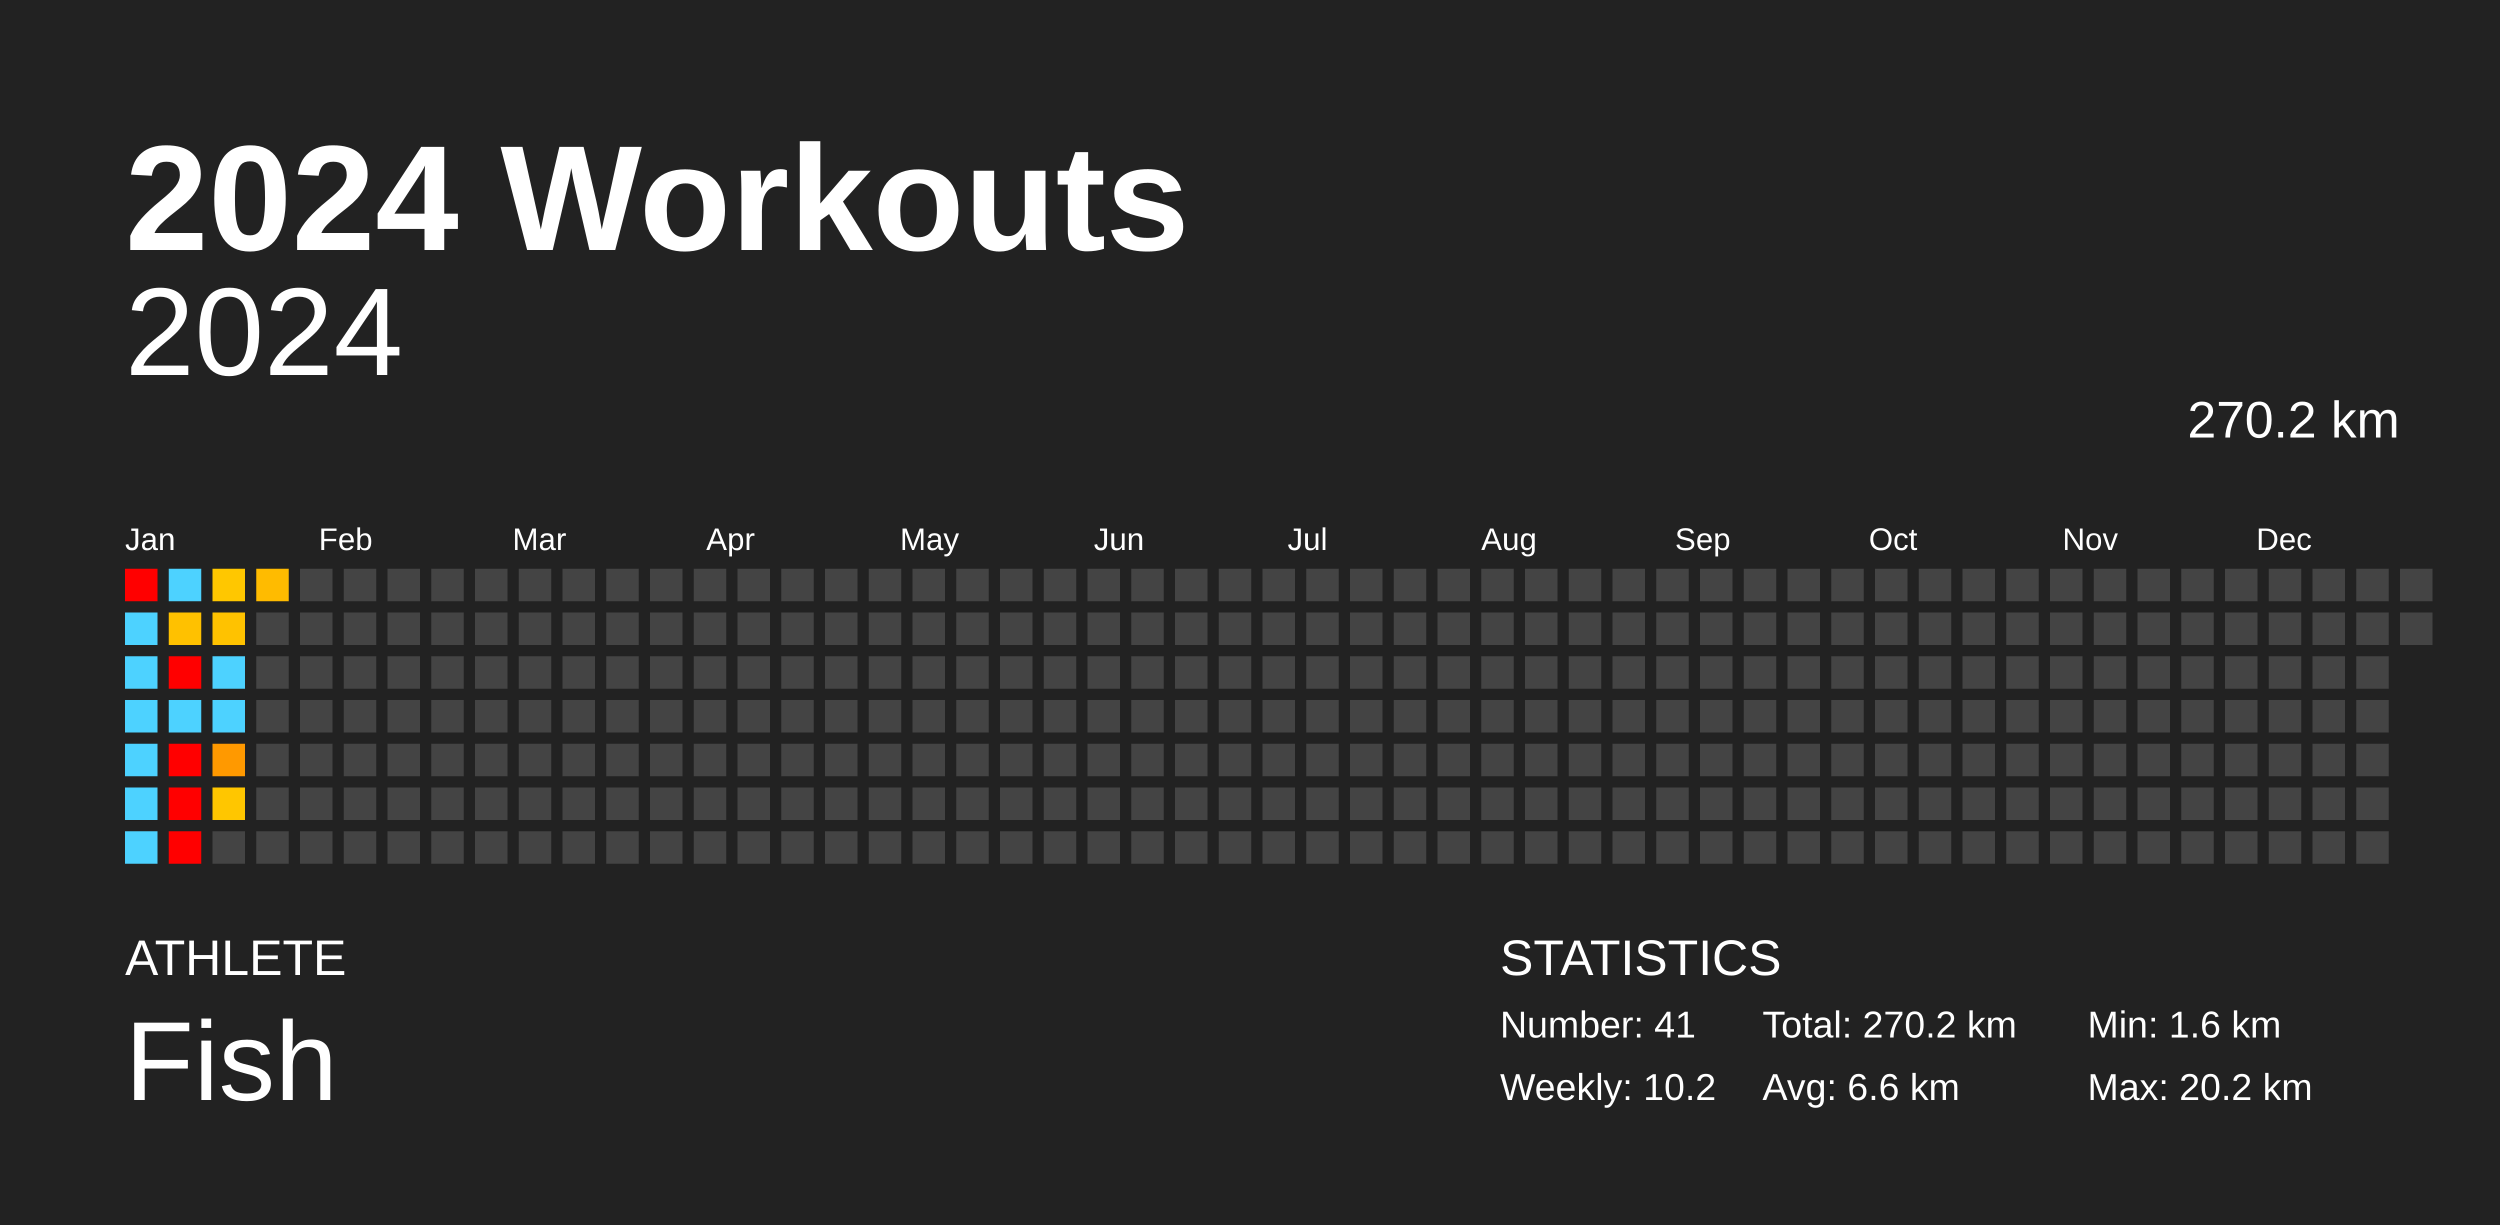
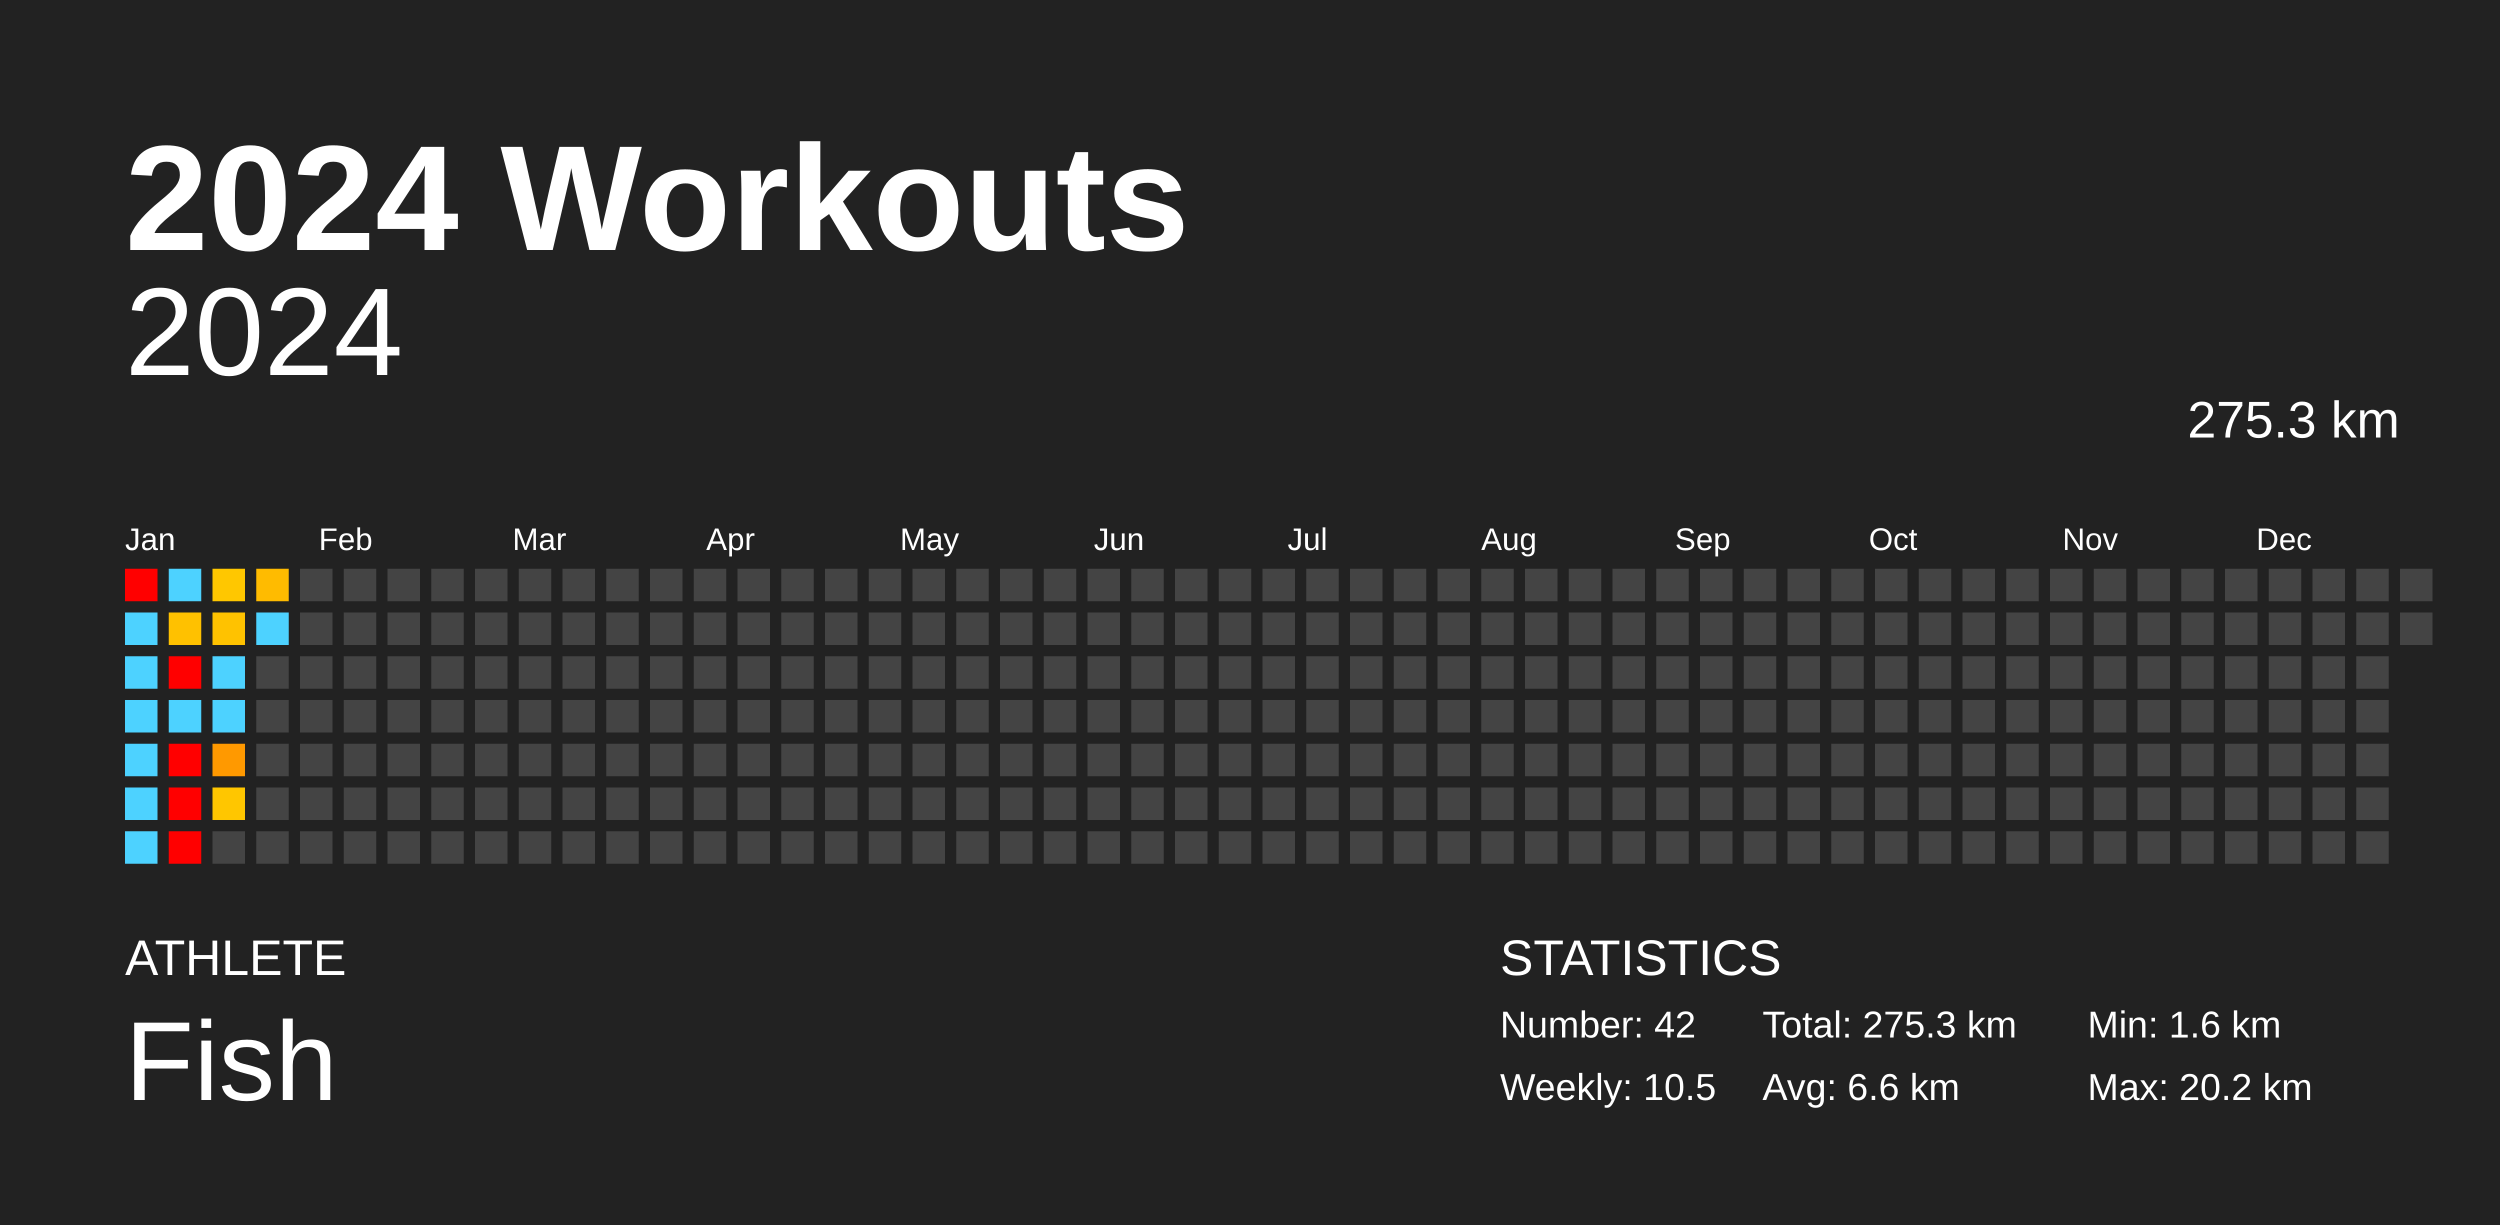
<svg xmlns="http://www.w3.org/2000/svg" baseProfile="full" height="98mm" version="1.1" viewBox="0,0,200,98" width="200mm">
  <defs />
  <rect fill="#222222" height="98" width="200" x="0" y="0" />
  <text fill="#FFFFFF" style="font-size:12px; font-family:Arial; font-weight:bold;" x="10" y="20">2024 Workouts</text>
  <text fill="#FFFFFF" style="font-size:4px; font-family:Arial" x="10" y="78">ATHLETE</text>
  <text fill="#FFFFFF" style="font-size:9px; font-family:Arial" x="10" y="88">Fish</text>
  <text fill="#FFFFFF" style="font-size:4px; font-family:Arial" x="120" y="78">STATISTICS</text>
-   <text fill="#FFFFFF" style="font-size:3px; font-family:Arial" x="120" y="83">Number: 41</text>
-   <text fill="#FFFFFF" style="font-size:3px; font-family:Arial" x="120" y="88">Weekly: 10.2</text>
-   <text fill="#FFFFFF" style="font-size:3px; font-family:Arial" x="141" y="83">Total: 270.2 km</text>
+   <text fill="#FFFFFF" style="font-size:3px; font-family:Arial" x="120" y="83">Number: 42</text>
+   <text fill="#FFFFFF" style="font-size:3px; font-family:Arial" x="120" y="88">Weekly: 10.5</text>
+   <text fill="#FFFFFF" style="font-size:3px; font-family:Arial" x="141" y="83">Total: 275.3 km</text>
  <text fill="#FFFFFF" style="font-size:3px; font-family:Arial" x="141" y="88">Avg: 6.6 km</text>
  <text fill="#FFFFFF" style="font-size:3px; font-family:Arial" x="167" y="83">Min: 1.6 km</text>
  <text fill="#FFFFFF" style="font-size:3px; font-family:Arial" x="167" y="88">Max: 20.2 km</text>
  <text alignment-baseline="hanging" fill="#FFFFFF" style="font-size:10.0px; font-family:Arial;" x="10" y="30">2024</text>
-   <text alignment-baseline="hanging" fill="#FFFFFF" style="font-size:4.125px; font-family:Arial;" x="175" y="35">270.2 km</text>
+   <text alignment-baseline="hanging" fill="#FFFFFF" style="font-size:4.125px; font-family:Arial;" x="175" y="35">275.3 km</text>
  <text fill="#FFFFFF" style="font-size:2.5px; font-family:Arial" x="10.0" y="44">Jan</text>
  <text fill="#FFFFFF" style="font-size:2.5px; font-family:Arial" x="25.5" y="44">Feb</text>
  <text fill="#FFFFFF" style="font-size:2.5px; font-family:Arial" x="41.0" y="44">Mar</text>
  <text fill="#FFFFFF" style="font-size:2.5px; font-family:Arial" x="56.5" y="44">Apr</text>
  <text fill="#FFFFFF" style="font-size:2.5px; font-family:Arial" x="72.0" y="44">May</text>
  <text fill="#FFFFFF" style="font-size:2.5px; font-family:Arial" x="87.5" y="44">Jun</text>
  <text fill="#FFFFFF" style="font-size:2.5px; font-family:Arial" x="103.0" y="44">Jul</text>
  <text fill="#FFFFFF" style="font-size:2.5px; font-family:Arial" x="118.5" y="44">Aug</text>
  <text fill="#FFFFFF" style="font-size:2.5px; font-family:Arial" x="134.0" y="44">Sep</text>
  <text fill="#FFFFFF" style="font-size:2.5px; font-family:Arial" x="149.5" y="44">Oct</text>
  <text fill="#FFFFFF" style="font-size:2.5px; font-family:Arial" x="165.0" y="44">Nov</text>
  <text fill="#FFFFFF" style="font-size:2.5px; font-family:Arial" x="180.5" y="44">Dec</text>
  <rect fill="red" height="2.6" width="2.6" x="10.0" y="45.5" />
  <rect fill="#4dd2ff" height="2.6" width="2.6" x="10.0" y="49.0" />
  <rect fill="#4dd2ff" height="2.6" width="2.6" x="10.0" y="52.5" />
  <rect fill="#4dd2ff" height="2.6" width="2.6" x="10.0" y="56.0" />
  <rect fill="#4dd2ff" height="2.6" width="2.6" x="10.0" y="59.5" />
  <rect fill="#4dd2ff" height="2.6" width="2.6" x="10.0" y="63.0" />
  <rect fill="#4dd2ff" height="2.6" width="2.6" x="10.0" y="66.5" />
  <rect fill="#4dd2ff" height="2.6" width="2.6" x="13.5" y="45.5" />
  <rect fill="#ffc100" height="2.6" width="2.6" x="13.5" y="49.0" />
  <rect fill="red" height="2.6" width="2.6" x="13.5" y="52.5" />
  <rect fill="#4dd2ff" height="2.6" width="2.6" x="13.5" y="56.0" />
  <rect fill="red" height="2.6" width="2.6" x="13.5" y="59.5" />
  <rect fill="red" height="2.6" width="2.6" x="13.5" y="63.0" />
  <rect fill="red" height="2.6" width="2.6" x="13.5" y="66.5" />
  <rect fill="#ffc700" height="2.6" width="2.6" x="17.0" y="45.5" />
  <rect fill="#ffc200" height="2.6" width="2.6" x="17.0" y="49.0" />
  <rect fill="#4dd2ff" height="2.6" width="2.6" x="17.0" y="52.5" />
  <rect fill="#4dd2ff" height="2.6" width="2.6" x="17.0" y="56.0" />
  <rect fill="#ff9900" height="2.6" width="2.6" x="17.0" y="59.5" />
  <rect fill="#ffc600" height="2.6" width="2.6" x="17.0" y="63.0" />
  <rect fill="#444444" height="2.6" width="2.6" x="17.0" y="66.5" />
  <rect fill="#ffbb00" height="2.6" width="2.6" x="20.5" y="45.5" />
-   <rect fill="#444444" height="2.6" width="2.6" x="20.5" y="49.0" />
+   <rect fill="#4dd2ff" height="2.6" width="2.6" x="20.5" y="49.0" />
  <rect fill="#444444" height="2.6" width="2.6" x="20.5" y="52.5" />
  <rect fill="#444444" height="2.6" width="2.6" x="20.5" y="56.0" />
  <rect fill="#444444" height="2.6" width="2.6" x="20.5" y="59.5" />
  <rect fill="#444444" height="2.6" width="2.6" x="20.5" y="63.0" />
  <rect fill="#444444" height="2.6" width="2.6" x="20.5" y="66.5" />
  <rect fill="#444444" height="2.6" width="2.6" x="24.0" y="45.5" />
  <rect fill="#444444" height="2.6" width="2.6" x="24.0" y="49.0" />
  <rect fill="#444444" height="2.6" width="2.6" x="24.0" y="52.5" />
  <rect fill="#444444" height="2.6" width="2.6" x="24.0" y="56.0" />
  <rect fill="#444444" height="2.6" width="2.6" x="24.0" y="59.5" />
  <rect fill="#444444" height="2.6" width="2.6" x="24.0" y="63.0" />
  <rect fill="#444444" height="2.6" width="2.6" x="24.0" y="66.5" />
  <rect fill="#444444" height="2.6" width="2.6" x="27.5" y="45.5" />
  <rect fill="#444444" height="2.6" width="2.6" x="27.5" y="49.0" />
  <rect fill="#444444" height="2.6" width="2.6" x="27.5" y="52.5" />
  <rect fill="#444444" height="2.6" width="2.6" x="27.5" y="56.0" />
  <rect fill="#444444" height="2.6" width="2.6" x="27.5" y="59.5" />
  <rect fill="#444444" height="2.6" width="2.6" x="27.5" y="63.0" />
  <rect fill="#444444" height="2.6" width="2.6" x="27.5" y="66.5" />
  <rect fill="#444444" height="2.6" width="2.6" x="31.0" y="45.5" />
  <rect fill="#444444" height="2.6" width="2.6" x="31.0" y="49.0" />
  <rect fill="#444444" height="2.6" width="2.6" x="31.0" y="52.5" />
  <rect fill="#444444" height="2.6" width="2.6" x="31.0" y="56.0" />
  <rect fill="#444444" height="2.6" width="2.6" x="31.0" y="59.5" />
  <rect fill="#444444" height="2.6" width="2.6" x="31.0" y="63.0" />
  <rect fill="#444444" height="2.6" width="2.6" x="31.0" y="66.5" />
  <rect fill="#444444" height="2.6" width="2.6" x="34.5" y="45.5" />
  <rect fill="#444444" height="2.6" width="2.6" x="34.5" y="49.0" />
  <rect fill="#444444" height="2.6" width="2.6" x="34.5" y="52.5" />
  <rect fill="#444444" height="2.6" width="2.6" x="34.5" y="56.0" />
  <rect fill="#444444" height="2.6" width="2.6" x="34.5" y="59.5" />
  <rect fill="#444444" height="2.6" width="2.6" x="34.5" y="63.0" />
  <rect fill="#444444" height="2.6" width="2.6" x="34.5" y="66.5" />
  <rect fill="#444444" height="2.6" width="2.6" x="38.0" y="45.5" />
  <rect fill="#444444" height="2.6" width="2.6" x="38.0" y="49.0" />
  <rect fill="#444444" height="2.6" width="2.6" x="38.0" y="52.5" />
  <rect fill="#444444" height="2.6" width="2.6" x="38.0" y="56.0" />
  <rect fill="#444444" height="2.6" width="2.6" x="38.0" y="59.5" />
  <rect fill="#444444" height="2.6" width="2.6" x="38.0" y="63.0" />
  <rect fill="#444444" height="2.6" width="2.6" x="38.0" y="66.5" />
  <rect fill="#444444" height="2.6" width="2.6" x="41.5" y="45.5" />
  <rect fill="#444444" height="2.6" width="2.6" x="41.5" y="49.0" />
  <rect fill="#444444" height="2.6" width="2.6" x="41.5" y="52.5" />
  <rect fill="#444444" height="2.6" width="2.6" x="41.5" y="56.0" />
  <rect fill="#444444" height="2.6" width="2.6" x="41.5" y="59.5" />
  <rect fill="#444444" height="2.6" width="2.6" x="41.5" y="63.0" />
  <rect fill="#444444" height="2.6" width="2.6" x="41.5" y="66.5" />
  <rect fill="#444444" height="2.6" width="2.6" x="45.0" y="45.5" />
  <rect fill="#444444" height="2.6" width="2.6" x="45.0" y="49.0" />
  <rect fill="#444444" height="2.6" width="2.6" x="45.0" y="52.5" />
  <rect fill="#444444" height="2.6" width="2.6" x="45.0" y="56.0" />
  <rect fill="#444444" height="2.6" width="2.6" x="45.0" y="59.5" />
  <rect fill="#444444" height="2.6" width="2.6" x="45.0" y="63.0" />
  <rect fill="#444444" height="2.6" width="2.6" x="45.0" y="66.5" />
  <rect fill="#444444" height="2.6" width="2.6" x="48.5" y="45.5" />
  <rect fill="#444444" height="2.6" width="2.6" x="48.5" y="49.0" />
  <rect fill="#444444" height="2.6" width="2.6" x="48.5" y="52.5" />
  <rect fill="#444444" height="2.6" width="2.6" x="48.5" y="56.0" />
  <rect fill="#444444" height="2.6" width="2.6" x="48.5" y="59.5" />
  <rect fill="#444444" height="2.6" width="2.6" x="48.5" y="63.0" />
  <rect fill="#444444" height="2.6" width="2.6" x="48.5" y="66.5" />
  <rect fill="#444444" height="2.6" width="2.6" x="52.0" y="45.5" />
  <rect fill="#444444" height="2.6" width="2.6" x="52.0" y="49.0" />
  <rect fill="#444444" height="2.6" width="2.6" x="52.0" y="52.5" />
  <rect fill="#444444" height="2.6" width="2.6" x="52.0" y="56.0" />
  <rect fill="#444444" height="2.6" width="2.6" x="52.0" y="59.5" />
  <rect fill="#444444" height="2.6" width="2.6" x="52.0" y="63.0" />
  <rect fill="#444444" height="2.6" width="2.6" x="52.0" y="66.5" />
  <rect fill="#444444" height="2.6" width="2.6" x="55.5" y="45.5" />
  <rect fill="#444444" height="2.6" width="2.6" x="55.5" y="49.0" />
  <rect fill="#444444" height="2.6" width="2.6" x="55.5" y="52.5" />
  <rect fill="#444444" height="2.6" width="2.6" x="55.5" y="56.0" />
  <rect fill="#444444" height="2.6" width="2.6" x="55.5" y="59.5" />
  <rect fill="#444444" height="2.6" width="2.6" x="55.5" y="63.0" />
  <rect fill="#444444" height="2.6" width="2.6" x="55.5" y="66.5" />
  <rect fill="#444444" height="2.6" width="2.6" x="59.0" y="45.5" />
  <rect fill="#444444" height="2.6" width="2.6" x="59.0" y="49.0" />
  <rect fill="#444444" height="2.6" width="2.6" x="59.0" y="52.5" />
  <rect fill="#444444" height="2.6" width="2.6" x="59.0" y="56.0" />
  <rect fill="#444444" height="2.6" width="2.6" x="59.0" y="59.5" />
  <rect fill="#444444" height="2.6" width="2.6" x="59.0" y="63.0" />
  <rect fill="#444444" height="2.6" width="2.6" x="59.0" y="66.5" />
  <rect fill="#444444" height="2.6" width="2.6" x="62.5" y="45.5" />
  <rect fill="#444444" height="2.6" width="2.6" x="62.5" y="49.0" />
  <rect fill="#444444" height="2.6" width="2.6" x="62.5" y="52.5" />
  <rect fill="#444444" height="2.6" width="2.6" x="62.5" y="56.0" />
  <rect fill="#444444" height="2.6" width="2.6" x="62.5" y="59.5" />
  <rect fill="#444444" height="2.6" width="2.6" x="62.5" y="63.0" />
  <rect fill="#444444" height="2.6" width="2.6" x="62.5" y="66.5" />
  <rect fill="#444444" height="2.6" width="2.6" x="66.0" y="45.5" />
  <rect fill="#444444" height="2.6" width="2.6" x="66.0" y="49.0" />
  <rect fill="#444444" height="2.6" width="2.6" x="66.0" y="52.5" />
  <rect fill="#444444" height="2.6" width="2.6" x="66.0" y="56.0" />
  <rect fill="#444444" height="2.6" width="2.6" x="66.0" y="59.5" />
  <rect fill="#444444" height="2.6" width="2.6" x="66.0" y="63.0" />
  <rect fill="#444444" height="2.6" width="2.6" x="66.0" y="66.5" />
  <rect fill="#444444" height="2.6" width="2.6" x="69.5" y="45.5" />
  <rect fill="#444444" height="2.6" width="2.6" x="69.5" y="49.0" />
  <rect fill="#444444" height="2.6" width="2.6" x="69.5" y="52.5" />
  <rect fill="#444444" height="2.6" width="2.6" x="69.5" y="56.0" />
  <rect fill="#444444" height="2.6" width="2.6" x="69.5" y="59.5" />
  <rect fill="#444444" height="2.6" width="2.6" x="69.5" y="63.0" />
  <rect fill="#444444" height="2.6" width="2.6" x="69.5" y="66.5" />
  <rect fill="#444444" height="2.6" width="2.6" x="73.0" y="45.5" />
  <rect fill="#444444" height="2.6" width="2.6" x="73.0" y="49.0" />
  <rect fill="#444444" height="2.6" width="2.6" x="73.0" y="52.5" />
  <rect fill="#444444" height="2.6" width="2.6" x="73.0" y="56.0" />
  <rect fill="#444444" height="2.6" width="2.6" x="73.0" y="59.5" />
  <rect fill="#444444" height="2.6" width="2.6" x="73.0" y="63.0" />
  <rect fill="#444444" height="2.6" width="2.6" x="73.0" y="66.5" />
  <rect fill="#444444" height="2.6" width="2.6" x="76.5" y="45.5" />
  <rect fill="#444444" height="2.6" width="2.6" x="76.5" y="49.0" />
  <rect fill="#444444" height="2.6" width="2.6" x="76.5" y="52.5" />
  <rect fill="#444444" height="2.6" width="2.6" x="76.5" y="56.0" />
  <rect fill="#444444" height="2.6" width="2.6" x="76.5" y="59.5" />
  <rect fill="#444444" height="2.6" width="2.6" x="76.5" y="63.0" />
  <rect fill="#444444" height="2.6" width="2.6" x="76.5" y="66.5" />
  <rect fill="#444444" height="2.6" width="2.6" x="80.0" y="45.5" />
  <rect fill="#444444" height="2.6" width="2.6" x="80.0" y="49.0" />
  <rect fill="#444444" height="2.6" width="2.6" x="80.0" y="52.5" />
  <rect fill="#444444" height="2.6" width="2.6" x="80.0" y="56.0" />
  <rect fill="#444444" height="2.6" width="2.6" x="80.0" y="59.5" />
  <rect fill="#444444" height="2.6" width="2.6" x="80.0" y="63.0" />
  <rect fill="#444444" height="2.6" width="2.6" x="80.0" y="66.5" />
  <rect fill="#444444" height="2.6" width="2.6" x="83.5" y="45.5" />
  <rect fill="#444444" height="2.6" width="2.6" x="83.5" y="49.0" />
  <rect fill="#444444" height="2.6" width="2.6" x="83.5" y="52.5" />
  <rect fill="#444444" height="2.6" width="2.6" x="83.5" y="56.0" />
  <rect fill="#444444" height="2.6" width="2.6" x="83.5" y="59.5" />
  <rect fill="#444444" height="2.6" width="2.6" x="83.5" y="63.0" />
  <rect fill="#444444" height="2.6" width="2.6" x="83.5" y="66.5" />
  <rect fill="#444444" height="2.6" width="2.6" x="87.0" y="45.5" />
  <rect fill="#444444" height="2.6" width="2.6" x="87.0" y="49.0" />
  <rect fill="#444444" height="2.6" width="2.6" x="87.0" y="52.5" />
  <rect fill="#444444" height="2.6" width="2.6" x="87.0" y="56.0" />
  <rect fill="#444444" height="2.6" width="2.6" x="87.0" y="59.5" />
  <rect fill="#444444" height="2.6" width="2.6" x="87.0" y="63.0" />
  <rect fill="#444444" height="2.6" width="2.6" x="87.0" y="66.5" />
  <rect fill="#444444" height="2.6" width="2.6" x="90.5" y="45.5" />
  <rect fill="#444444" height="2.6" width="2.6" x="90.5" y="49.0" />
  <rect fill="#444444" height="2.6" width="2.6" x="90.5" y="52.5" />
  <rect fill="#444444" height="2.6" width="2.6" x="90.5" y="56.0" />
  <rect fill="#444444" height="2.6" width="2.6" x="90.5" y="59.5" />
  <rect fill="#444444" height="2.6" width="2.6" x="90.5" y="63.0" />
  <rect fill="#444444" height="2.6" width="2.6" x="90.5" y="66.5" />
  <rect fill="#444444" height="2.6" width="2.6" x="94.0" y="45.5" />
  <rect fill="#444444" height="2.6" width="2.6" x="94.0" y="49.0" />
  <rect fill="#444444" height="2.6" width="2.6" x="94.0" y="52.5" />
  <rect fill="#444444" height="2.6" width="2.6" x="94.0" y="56.0" />
  <rect fill="#444444" height="2.6" width="2.6" x="94.0" y="59.5" />
  <rect fill="#444444" height="2.6" width="2.6" x="94.0" y="63.0" />
  <rect fill="#444444" height="2.6" width="2.6" x="94.0" y="66.5" />
  <rect fill="#444444" height="2.6" width="2.6" x="97.5" y="45.5" />
  <rect fill="#444444" height="2.6" width="2.6" x="97.5" y="49.0" />
  <rect fill="#444444" height="2.6" width="2.6" x="97.5" y="52.5" />
  <rect fill="#444444" height="2.6" width="2.6" x="97.5" y="56.0" />
  <rect fill="#444444" height="2.6" width="2.6" x="97.5" y="59.5" />
  <rect fill="#444444" height="2.6" width="2.6" x="97.5" y="63.0" />
  <rect fill="#444444" height="2.6" width="2.6" x="97.5" y="66.5" />
  <rect fill="#444444" height="2.6" width="2.6" x="101.0" y="45.5" />
  <rect fill="#444444" height="2.6" width="2.6" x="101.0" y="49.0" />
  <rect fill="#444444" height="2.6" width="2.6" x="101.0" y="52.5" />
  <rect fill="#444444" height="2.6" width="2.6" x="101.0" y="56.0" />
  <rect fill="#444444" height="2.6" width="2.6" x="101.0" y="59.5" />
  <rect fill="#444444" height="2.6" width="2.6" x="101.0" y="63.0" />
  <rect fill="#444444" height="2.6" width="2.6" x="101.0" y="66.5" />
  <rect fill="#444444" height="2.6" width="2.6" x="104.5" y="45.5" />
  <rect fill="#444444" height="2.6" width="2.6" x="104.5" y="49.0" />
  <rect fill="#444444" height="2.6" width="2.6" x="104.5" y="52.5" />
  <rect fill="#444444" height="2.6" width="2.6" x="104.5" y="56.0" />
  <rect fill="#444444" height="2.6" width="2.6" x="104.5" y="59.5" />
  <rect fill="#444444" height="2.6" width="2.6" x="104.5" y="63.0" />
  <rect fill="#444444" height="2.6" width="2.6" x="104.5" y="66.5" />
  <rect fill="#444444" height="2.6" width="2.6" x="108.0" y="45.5" />
  <rect fill="#444444" height="2.6" width="2.6" x="108.0" y="49.0" />
  <rect fill="#444444" height="2.6" width="2.6" x="108.0" y="52.5" />
  <rect fill="#444444" height="2.6" width="2.6" x="108.0" y="56.0" />
  <rect fill="#444444" height="2.6" width="2.6" x="108.0" y="59.5" />
  <rect fill="#444444" height="2.6" width="2.6" x="108.0" y="63.0" />
  <rect fill="#444444" height="2.6" width="2.6" x="108.0" y="66.5" />
  <rect fill="#444444" height="2.6" width="2.6" x="111.5" y="45.5" />
  <rect fill="#444444" height="2.6" width="2.6" x="111.5" y="49.0" />
  <rect fill="#444444" height="2.6" width="2.6" x="111.5" y="52.5" />
  <rect fill="#444444" height="2.6" width="2.6" x="111.5" y="56.0" />
  <rect fill="#444444" height="2.6" width="2.6" x="111.5" y="59.5" />
  <rect fill="#444444" height="2.6" width="2.6" x="111.5" y="63.0" />
  <rect fill="#444444" height="2.6" width="2.6" x="111.5" y="66.5" />
  <rect fill="#444444" height="2.6" width="2.6" x="115.0" y="45.5" />
  <rect fill="#444444" height="2.6" width="2.6" x="115.0" y="49.0" />
  <rect fill="#444444" height="2.6" width="2.6" x="115.0" y="52.5" />
  <rect fill="#444444" height="2.6" width="2.6" x="115.0" y="56.0" />
  <rect fill="#444444" height="2.6" width="2.6" x="115.0" y="59.5" />
  <rect fill="#444444" height="2.6" width="2.6" x="115.0" y="63.0" />
  <rect fill="#444444" height="2.6" width="2.6" x="115.0" y="66.5" />
  <rect fill="#444444" height="2.6" width="2.6" x="118.5" y="45.5" />
  <rect fill="#444444" height="2.6" width="2.6" x="118.5" y="49.0" />
  <rect fill="#444444" height="2.6" width="2.6" x="118.5" y="52.5" />
  <rect fill="#444444" height="2.6" width="2.6" x="118.5" y="56.0" />
  <rect fill="#444444" height="2.6" width="2.6" x="118.5" y="59.5" />
  <rect fill="#444444" height="2.6" width="2.6" x="118.5" y="63.0" />
  <rect fill="#444444" height="2.6" width="2.6" x="118.5" y="66.5" />
  <rect fill="#444444" height="2.6" width="2.6" x="122.0" y="45.5" />
  <rect fill="#444444" height="2.6" width="2.6" x="122.0" y="49.0" />
  <rect fill="#444444" height="2.6" width="2.6" x="122.0" y="52.5" />
  <rect fill="#444444" height="2.6" width="2.6" x="122.0" y="56.0" />
  <rect fill="#444444" height="2.6" width="2.6" x="122.0" y="59.5" />
  <rect fill="#444444" height="2.6" width="2.6" x="122.0" y="63.0" />
  <rect fill="#444444" height="2.6" width="2.6" x="122.0" y="66.5" />
  <rect fill="#444444" height="2.6" width="2.6" x="125.5" y="45.5" />
  <rect fill="#444444" height="2.6" width="2.6" x="125.5" y="49.0" />
  <rect fill="#444444" height="2.6" width="2.6" x="125.5" y="52.5" />
  <rect fill="#444444" height="2.6" width="2.6" x="125.5" y="56.0" />
  <rect fill="#444444" height="2.6" width="2.6" x="125.5" y="59.5" />
  <rect fill="#444444" height="2.6" width="2.6" x="125.5" y="63.0" />
  <rect fill="#444444" height="2.6" width="2.6" x="125.5" y="66.5" />
  <rect fill="#444444" height="2.6" width="2.6" x="129.0" y="45.5" />
  <rect fill="#444444" height="2.6" width="2.6" x="129.0" y="49.0" />
  <rect fill="#444444" height="2.6" width="2.6" x="129.0" y="52.5" />
  <rect fill="#444444" height="2.6" width="2.6" x="129.0" y="56.0" />
  <rect fill="#444444" height="2.6" width="2.6" x="129.0" y="59.5" />
  <rect fill="#444444" height="2.6" width="2.6" x="129.0" y="63.0" />
  <rect fill="#444444" height="2.6" width="2.6" x="129.0" y="66.5" />
  <rect fill="#444444" height="2.6" width="2.6" x="132.5" y="45.5" />
  <rect fill="#444444" height="2.6" width="2.6" x="132.5" y="49.0" />
  <rect fill="#444444" height="2.6" width="2.6" x="132.5" y="52.5" />
  <rect fill="#444444" height="2.6" width="2.6" x="132.5" y="56.0" />
  <rect fill="#444444" height="2.6" width="2.6" x="132.5" y="59.5" />
  <rect fill="#444444" height="2.6" width="2.6" x="132.5" y="63.0" />
  <rect fill="#444444" height="2.6" width="2.6" x="132.5" y="66.5" />
  <rect fill="#444444" height="2.6" width="2.6" x="136.0" y="45.5" />
  <rect fill="#444444" height="2.6" width="2.6" x="136.0" y="49.0" />
  <rect fill="#444444" height="2.6" width="2.6" x="136.0" y="52.5" />
  <rect fill="#444444" height="2.6" width="2.6" x="136.0" y="56.0" />
  <rect fill="#444444" height="2.6" width="2.6" x="136.0" y="59.5" />
  <rect fill="#444444" height="2.6" width="2.6" x="136.0" y="63.0" />
  <rect fill="#444444" height="2.6" width="2.6" x="136.0" y="66.5" />
  <rect fill="#444444" height="2.6" width="2.6" x="139.5" y="45.5" />
  <rect fill="#444444" height="2.6" width="2.6" x="139.5" y="49.0" />
  <rect fill="#444444" height="2.6" width="2.6" x="139.5" y="52.5" />
  <rect fill="#444444" height="2.6" width="2.6" x="139.5" y="56.0" />
  <rect fill="#444444" height="2.6" width="2.6" x="139.5" y="59.5" />
  <rect fill="#444444" height="2.6" width="2.6" x="139.5" y="63.0" />
  <rect fill="#444444" height="2.6" width="2.6" x="139.5" y="66.5" />
  <rect fill="#444444" height="2.6" width="2.6" x="143.0" y="45.5" />
  <rect fill="#444444" height="2.6" width="2.6" x="143.0" y="49.0" />
  <rect fill="#444444" height="2.6" width="2.6" x="143.0" y="52.5" />
  <rect fill="#444444" height="2.6" width="2.6" x="143.0" y="56.0" />
  <rect fill="#444444" height="2.6" width="2.6" x="143.0" y="59.5" />
  <rect fill="#444444" height="2.6" width="2.6" x="143.0" y="63.0" />
  <rect fill="#444444" height="2.6" width="2.6" x="143.0" y="66.5" />
  <rect fill="#444444" height="2.6" width="2.6" x="146.5" y="45.5" />
  <rect fill="#444444" height="2.6" width="2.6" x="146.5" y="49.0" />
  <rect fill="#444444" height="2.6" width="2.6" x="146.5" y="52.5" />
  <rect fill="#444444" height="2.6" width="2.6" x="146.5" y="56.0" />
  <rect fill="#444444" height="2.6" width="2.6" x="146.5" y="59.5" />
  <rect fill="#444444" height="2.6" width="2.6" x="146.5" y="63.0" />
  <rect fill="#444444" height="2.6" width="2.6" x="146.5" y="66.5" />
  <rect fill="#444444" height="2.6" width="2.6" x="150.0" y="45.5" />
  <rect fill="#444444" height="2.6" width="2.6" x="150.0" y="49.0" />
  <rect fill="#444444" height="2.6" width="2.6" x="150.0" y="52.5" />
  <rect fill="#444444" height="2.6" width="2.6" x="150.0" y="56.0" />
  <rect fill="#444444" height="2.6" width="2.6" x="150.0" y="59.5" />
  <rect fill="#444444" height="2.6" width="2.6" x="150.0" y="63.0" />
  <rect fill="#444444" height="2.6" width="2.6" x="150.0" y="66.5" />
  <rect fill="#444444" height="2.6" width="2.6" x="153.5" y="45.5" />
  <rect fill="#444444" height="2.6" width="2.6" x="153.5" y="49.0" />
  <rect fill="#444444" height="2.6" width="2.6" x="153.5" y="52.5" />
  <rect fill="#444444" height="2.6" width="2.6" x="153.5" y="56.0" />
  <rect fill="#444444" height="2.6" width="2.6" x="153.5" y="59.5" />
  <rect fill="#444444" height="2.6" width="2.6" x="153.5" y="63.0" />
  <rect fill="#444444" height="2.6" width="2.6" x="153.5" y="66.5" />
  <rect fill="#444444" height="2.6" width="2.6" x="157.0" y="45.5" />
  <rect fill="#444444" height="2.6" width="2.6" x="157.0" y="49.0" />
  <rect fill="#444444" height="2.6" width="2.6" x="157.0" y="52.5" />
  <rect fill="#444444" height="2.6" width="2.6" x="157.0" y="56.0" />
  <rect fill="#444444" height="2.6" width="2.6" x="157.0" y="59.5" />
  <rect fill="#444444" height="2.6" width="2.6" x="157.0" y="63.0" />
  <rect fill="#444444" height="2.6" width="2.6" x="157.0" y="66.5" />
  <rect fill="#444444" height="2.6" width="2.6" x="160.5" y="45.5" />
  <rect fill="#444444" height="2.6" width="2.6" x="160.5" y="49.0" />
  <rect fill="#444444" height="2.6" width="2.6" x="160.5" y="52.5" />
  <rect fill="#444444" height="2.6" width="2.6" x="160.5" y="56.0" />
  <rect fill="#444444" height="2.6" width="2.6" x="160.5" y="59.5" />
  <rect fill="#444444" height="2.6" width="2.6" x="160.5" y="63.0" />
  <rect fill="#444444" height="2.6" width="2.6" x="160.5" y="66.5" />
  <rect fill="#444444" height="2.6" width="2.6" x="164.0" y="45.5" />
  <rect fill="#444444" height="2.6" width="2.6" x="164.0" y="49.0" />
  <rect fill="#444444" height="2.6" width="2.6" x="164.0" y="52.5" />
  <rect fill="#444444" height="2.6" width="2.6" x="164.0" y="56.0" />
  <rect fill="#444444" height="2.6" width="2.6" x="164.0" y="59.5" />
  <rect fill="#444444" height="2.6" width="2.6" x="164.0" y="63.0" />
  <rect fill="#444444" height="2.6" width="2.6" x="164.0" y="66.5" />
  <rect fill="#444444" height="2.6" width="2.6" x="167.5" y="45.5" />
  <rect fill="#444444" height="2.6" width="2.6" x="167.5" y="49.0" />
  <rect fill="#444444" height="2.6" width="2.6" x="167.5" y="52.5" />
  <rect fill="#444444" height="2.6" width="2.6" x="167.5" y="56.0" />
  <rect fill="#444444" height="2.6" width="2.6" x="167.5" y="59.5" />
  <rect fill="#444444" height="2.6" width="2.6" x="167.5" y="63.0" />
  <rect fill="#444444" height="2.6" width="2.6" x="167.5" y="66.5" />
  <rect fill="#444444" height="2.6" width="2.6" x="171.0" y="45.5" />
  <rect fill="#444444" height="2.6" width="2.6" x="171.0" y="49.0" />
  <rect fill="#444444" height="2.6" width="2.6" x="171.0" y="52.5" />
  <rect fill="#444444" height="2.6" width="2.6" x="171.0" y="56.0" />
  <rect fill="#444444" height="2.6" width="2.6" x="171.0" y="59.5" />
  <rect fill="#444444" height="2.6" width="2.6" x="171.0" y="63.0" />
  <rect fill="#444444" height="2.6" width="2.6" x="171.0" y="66.5" />
  <rect fill="#444444" height="2.6" width="2.6" x="174.5" y="45.5" />
  <rect fill="#444444" height="2.6" width="2.6" x="174.5" y="49.0" />
  <rect fill="#444444" height="2.6" width="2.6" x="174.5" y="52.5" />
  <rect fill="#444444" height="2.6" width="2.6" x="174.5" y="56.0" />
  <rect fill="#444444" height="2.6" width="2.6" x="174.5" y="59.5" />
  <rect fill="#444444" height="2.6" width="2.6" x="174.5" y="63.0" />
  <rect fill="#444444" height="2.6" width="2.6" x="174.5" y="66.5" />
  <rect fill="#444444" height="2.6" width="2.6" x="178.0" y="45.5" />
  <rect fill="#444444" height="2.6" width="2.6" x="178.0" y="49.0" />
  <rect fill="#444444" height="2.6" width="2.6" x="178.0" y="52.5" />
  <rect fill="#444444" height="2.6" width="2.6" x="178.0" y="56.0" />
  <rect fill="#444444" height="2.6" width="2.6" x="178.0" y="59.5" />
  <rect fill="#444444" height="2.6" width="2.6" x="178.0" y="63.0" />
  <rect fill="#444444" height="2.6" width="2.6" x="178.0" y="66.5" />
  <rect fill="#444444" height="2.6" width="2.6" x="181.5" y="45.5" />
  <rect fill="#444444" height="2.6" width="2.6" x="181.5" y="49.0" />
  <rect fill="#444444" height="2.6" width="2.6" x="181.5" y="52.5" />
  <rect fill="#444444" height="2.6" width="2.6" x="181.5" y="56.0" />
  <rect fill="#444444" height="2.6" width="2.6" x="181.5" y="59.5" />
  <rect fill="#444444" height="2.6" width="2.6" x="181.5" y="63.0" />
  <rect fill="#444444" height="2.6" width="2.6" x="181.5" y="66.5" />
  <rect fill="#444444" height="2.6" width="2.6" x="185.0" y="45.5" />
  <rect fill="#444444" height="2.6" width="2.6" x="185.0" y="49.0" />
  <rect fill="#444444" height="2.6" width="2.6" x="185.0" y="52.5" />
  <rect fill="#444444" height="2.6" width="2.6" x="185.0" y="56.0" />
  <rect fill="#444444" height="2.6" width="2.6" x="185.0" y="59.5" />
  <rect fill="#444444" height="2.6" width="2.6" x="185.0" y="63.0" />
  <rect fill="#444444" height="2.6" width="2.6" x="185.0" y="66.5" />
  <rect fill="#444444" height="2.6" width="2.6" x="188.5" y="45.5" />
  <rect fill="#444444" height="2.6" width="2.6" x="188.5" y="49.0" />
  <rect fill="#444444" height="2.6" width="2.6" x="188.5" y="52.5" />
  <rect fill="#444444" height="2.6" width="2.6" x="188.5" y="56.0" />
  <rect fill="#444444" height="2.6" width="2.6" x="188.5" y="59.5" />
  <rect fill="#444444" height="2.6" width="2.6" x="188.5" y="63.0" />
  <rect fill="#444444" height="2.6" width="2.6" x="188.5" y="66.5" />
  <rect fill="#444444" height="2.6" width="2.6" x="192.0" y="45.5" />
  <rect fill="#444444" height="2.6" width="2.6" x="192.0" y="49.0" />
</svg>
